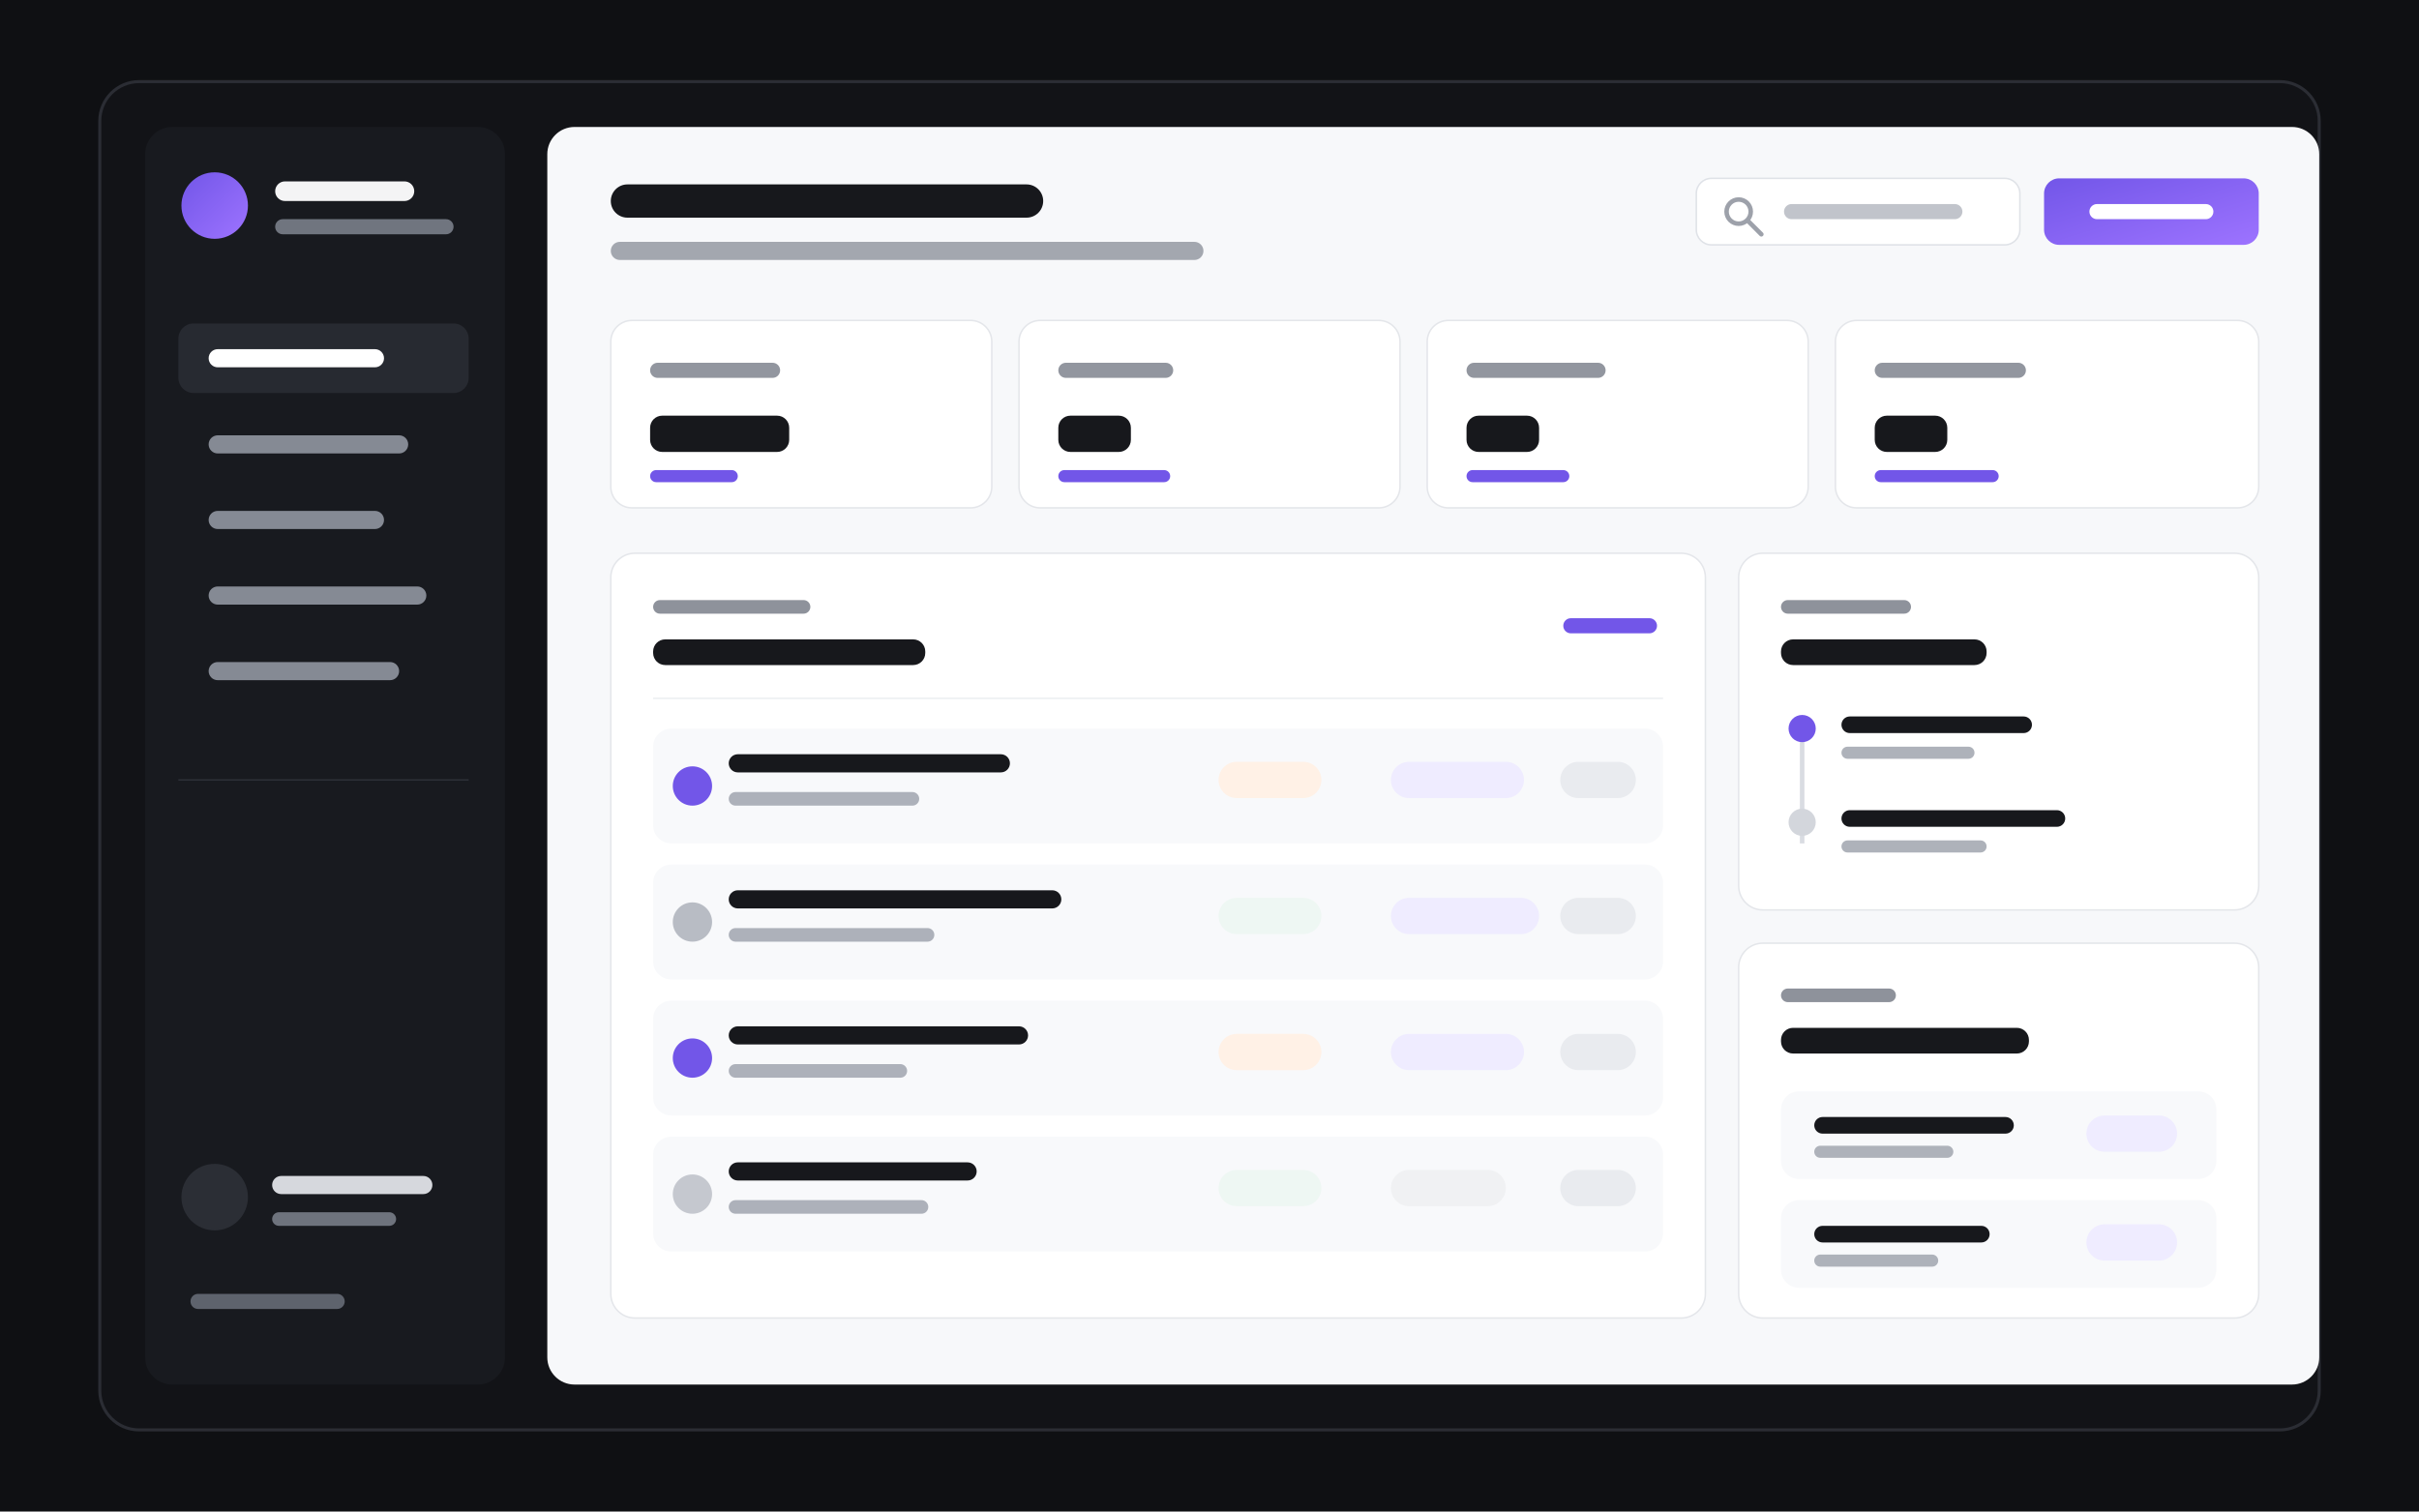
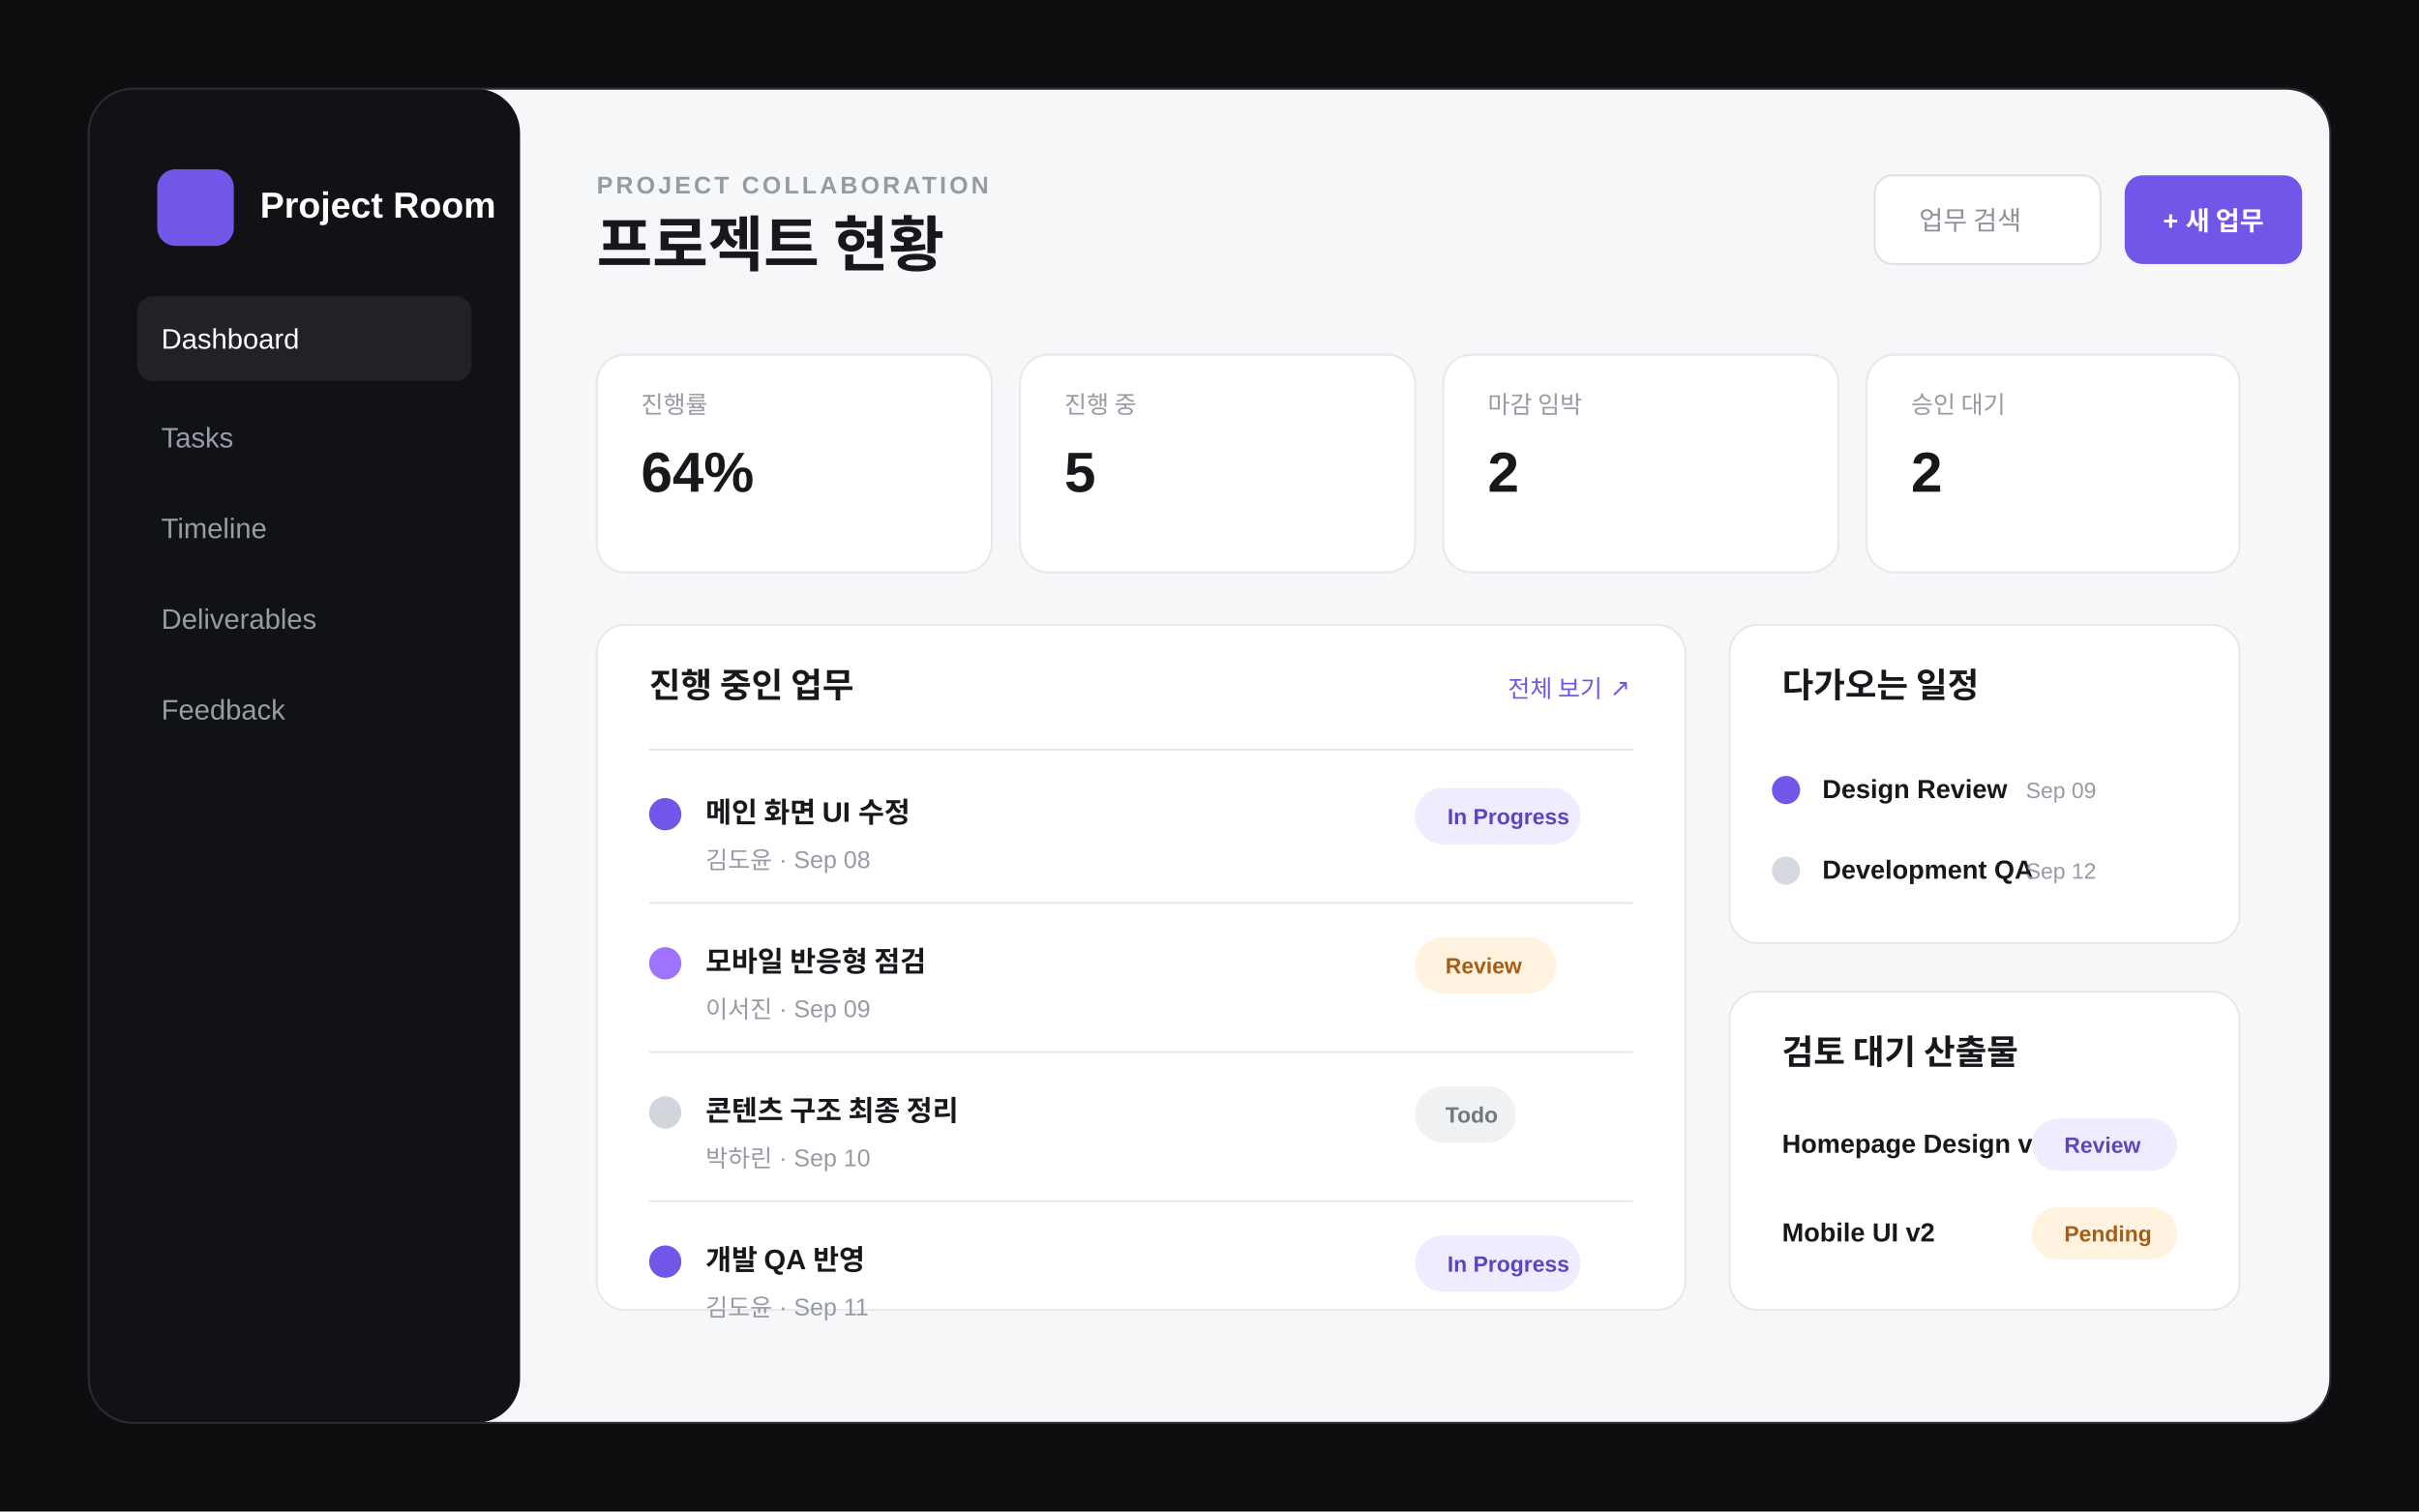
- <svg xmlns="http://www.w3.org/2000/svg" viewBox="0 0 1600 1000">
-   <defs>
-     <linearGradient id="accent" x1="0" y1="0" x2="1" y2="1">
-       <stop offset="0" stop-color="#7256e8" />
-       <stop offset="1" stop-color="#9d73ff" />
-     </linearGradient>
-   </defs>
-   <rect width="1600" height="1000" fill="#0f1013" />
-   <rect x="66" y="54" width="1468" height="892" rx="26" fill="#121317" stroke="#2b2d34" stroke-width="2" />
-   <rect x="96" y="84" width="238" height="832" rx="18" fill="#181a1f" />
-   <circle cx="142" cy="136" r="22" fill="url(#accent)" />
-   <rect x="182" y="120" width="92" height="13" rx="6.5" fill="#f4f4f5" />
-   <rect x="182" y="145" width="118" height="10" rx="5" fill="#70757f" />
-   <rect x="118" y="214" width="192" height="46" rx="10" fill="#272a31" />
-   <rect x="138" y="231" width="116" height="12" rx="6" fill="#fff" />
-   <g fill="#858a94">
-     <rect x="138" y="288" width="132" height="12" rx="6" />
-     <rect x="138" y="338" width="116" height="12" rx="6" />
-     <rect x="138" y="388" width="144" height="12" rx="6" />
-     <rect x="138" y="438" width="126" height="12" rx="6" />
+ <svg xmlns="http://www.w3.org/2000/svg" viewBox="0 0 1200 750" role="img" aria-labelledby="t d">
+   <rect width="1200" height="750" fill="#0e0e10" />
+   <rect x="44" y="44" width="1112" height="662" rx="22" fill="#f6f7f9" />
+   <rect x="44" y="44" width="214" height="662" rx="22" fill="#111216" />
+   <rect x="78" y="84" width="38" height="38" rx="9" fill="#7256e8" />
+   <text x="129" y="108" font-family="Arial,sans-serif" font-size="18" font-weight="700" fill="#fff">Project Room</text>
+   <g font-family="Arial,sans-serif" font-size="14" fill="#979ca6">
+     <text x="80" y="177">Dashboard</text>
+     <text x="80" y="222">Tasks</text>
+     <text x="80" y="267">Timeline</text>
+     <text x="80" y="312">Deliverables</text>
+     <text x="80" y="357">Feedback</text>
  </g>
-   <line x1="118" y1="516" x2="310" y2="516" stroke="#2d3037" />
-   <circle cx="142" cy="792" r="22" fill="#2b2e35" />
-   <rect x="180" y="778" width="106" height="12" rx="6" fill="#d6d8dd" />
-   <rect x="180" y="802" width="82" height="9" rx="4.5" fill="#6e737d" />
-   <rect x="126" y="856" width="102" height="10" rx="5" fill="#5e636d" />
-   <rect x="362" y="84" width="1172" height="832" rx="18" fill="#f7f8fa" />
-   <rect x="404" y="122" width="286" height="22" rx="11" fill="#17181c" />
-   <rect x="404" y="160" width="392" height="12" rx="6" fill="#a3a7af" />
-   <rect x="1122" y="118" width="214" height="44" rx="10" fill="#fff" stroke="#dfe2e7" />
-   <circle cx="1150" cy="140" r="8" fill="none" stroke="#9da1aa" stroke-width="3" />
-   <line x1="1156" y1="146" x2="1165" y2="155" stroke="#9da1aa" stroke-width="3" stroke-linecap="round" />
-   <rect x="1180" y="135" width="118" height="10" rx="5" fill="#c1c4cb" />
-   <rect x="1352" y="118" width="142" height="44" rx="10" fill="url(#accent)" />
-   <rect x="1382" y="135" width="82" height="10" rx="5" fill="#fff" />
+   <rect x="68" y="147" width="166" height="42" rx="8" fill="#202228" />
+   <text x="80" y="173" font-family="Arial,sans-serif" font-size="14" fill="#fff">Dashboard</text>
+   <text x="296" y="96" font-family="Arial,sans-serif" font-size="12" font-weight="700" fill="#969aa3" letter-spacing="1.5">PROJECT COLLABORATION</text>
+   <text x="296" y="132" font-family="Arial,sans-serif" font-size="30" font-weight="700" fill="#17181c">프로젝트 현황</text>
+   <rect x="930" y="87" width="112" height="44" rx="9" fill="#fff" stroke="#dfe1e6" />
+   <text x="952" y="114" font-family="Arial,sans-serif" font-size="13" fill="#8c9098">업무 검색</text>
+   <rect x="1054" y="87" width="88" height="44" rx="9" fill="#7256e8" />
+   <text x="1073" y="114" font-family="Arial,sans-serif" font-size="13" font-weight="700" fill="#fff">+ 새 업무</text>
  <g>
-     <rect x="404" y="212" width="252" height="124" rx="14" fill="#fff" stroke="#e4e6ea" />
-     <rect x="674" y="212" width="252" height="124" rx="14" fill="#fff" stroke="#e4e6ea" />
-     <rect x="944" y="212" width="252" height="124" rx="14" fill="#fff" stroke="#e4e6ea" />
-     <rect x="1214" y="212" width="280" height="124" rx="14" fill="#fff" stroke="#e4e6ea" />
+     <rect x="296" y="176" width="196" height="108" rx="14" fill="#fff" stroke="#e6e8ec" />
+     <text x="318" y="205" font-family="Arial,sans-serif" font-size="12" fill="#969aa3">진행률</text>
+     <text x="318" y="244" font-family="Arial,sans-serif" font-size="28" font-weight="700" fill="#17181c">64%</text>
+     <rect x="506" y="176" width="196" height="108" rx="14" fill="#fff" stroke="#e6e8ec" />
+     <text x="528" y="205" font-family="Arial,sans-serif" font-size="12" fill="#969aa3">진행 중</text>
+     <text x="528" y="244" font-family="Arial,sans-serif" font-size="28" font-weight="700" fill="#17181c">5</text>
+     <rect x="716" y="176" width="196" height="108" rx="14" fill="#fff" stroke="#e6e8ec" />
+     <text x="738" y="205" font-family="Arial,sans-serif" font-size="12" fill="#969aa3">마감 임박</text>
+     <text x="738" y="244" font-family="Arial,sans-serif" font-size="28" font-weight="700" fill="#17181c">2</text>
+     <rect x="926" y="176" width="185" height="108" rx="14" fill="#fff" stroke="#e6e8ec" />
+     <text x="948" y="205" font-family="Arial,sans-serif" font-size="12" fill="#969aa3">승인 대기</text>
+     <text x="948" y="244" font-family="Arial,sans-serif" font-size="28" font-weight="700" fill="#17181c">2</text>
  </g>
-   <g fill="#92969f">
-     <rect x="430" y="240" width="86" height="10" rx="5" />
-     <rect x="700" y="240" width="76" height="10" rx="5" />
-     <rect x="970" y="240" width="92" height="10" rx="5" />
-     <rect x="1240" y="240" width="100" height="10" rx="5" />
+   <rect x="296" y="310" width="540" height="340" rx="14" fill="#fff" stroke="#e6e8ec" />
+   <text x="322" y="346" font-family="Arial,sans-serif" font-size="17" font-weight="700" fill="#17181c">진행 중인 업무</text>
+   <text x="748" y="346" font-family="Arial,sans-serif" font-size="12" fill="#7256e8">전체 보기 ↗</text>
+   <line x1="322" y1="372" x2="810" y2="372" stroke="#e6e8ec" />
+   <g font-family="Arial,sans-serif">
+     <g transform="translate(322 408)">
+       <circle cx="8" cy="-4" r="8" fill="#7256e8" />
+       <text x="28" y="0" font-size="14" font-weight="700" fill="#17181c">메인 화면 UI 수정</text>
+       <text x="28" y="23" font-size="12" fill="#969aa3">김도윤 · Sep 08</text>
+       <rect x="380" y="-17" width="82" height="28" rx="14" fill="#efecff" />
+       <text x="396" y="1" font-size="11" font-weight="700" fill="#5d45bf">In Progress</text>
+     </g>
+     <line x1="322" y1="448" x2="810" y2="448" stroke="#e6e8ec" />
+     <g transform="translate(322 482)">
+       <circle cx="8" cy="-4" r="8" fill="#9d73ff" />
+       <text x="28" y="0" font-size="14" font-weight="700" fill="#17181c">모바일 반응형 점검</text>
+       <text x="28" y="23" font-size="12" fill="#969aa3">이서진 · Sep 09</text>
+       <rect x="380" y="-17" width="70" height="28" rx="14" fill="#fff2df" />
+       <text x="395" y="1" font-size="11" font-weight="700" fill="#a65d16">Review</text>
+     </g>
+     <line x1="322" y1="522" x2="810" y2="522" stroke="#e6e8ec" />
+     <g transform="translate(322 556)">
+       <circle cx="8" cy="-4" r="8" fill="#d2d5db" />
+       <text x="28" y="0" font-size="14" font-weight="700" fill="#17181c">콘텐츠 구조 최종 정리</text>
+       <text x="28" y="23" font-size="12" fill="#969aa3">박하린 · Sep 10</text>
+       <rect x="380" y="-17" width="50" height="28" rx="14" fill="#f0f1f3" />
+       <text x="395" y="1" font-size="11" font-weight="700" fill="#737780">Todo</text>
+     </g>
+     <line x1="322" y1="596" x2="810" y2="596" stroke="#e6e8ec" />
+     <g transform="translate(322 630)">
+       <circle cx="8" cy="-4" r="8" fill="#7256e8" />
+       <text x="28" y="0" font-size="14" font-weight="700" fill="#17181c">개발 QA 반영</text>
+       <text x="28" y="23" font-size="12" fill="#969aa3">김도윤 · Sep 11</text>
+       <rect x="380" y="-17" width="82" height="28" rx="14" fill="#efecff" />
+       <text x="396" y="1" font-size="11" font-weight="700" fill="#5d45bf">In Progress</text>
+     </g>
  </g>
-   <g fill="#17181c">
-     <rect x="430" y="275" width="92" height="24" rx="8" />
-     <rect x="700" y="275" width="48" height="24" rx="8" />
-     <rect x="970" y="275" width="48" height="24" rx="8" />
-     <rect x="1240" y="275" width="48" height="24" rx="8" />
+   <rect x="858" y="310" width="253" height="158" rx="14" fill="#fff" stroke="#e6e8ec" />
+   <text x="884" y="346" font-family="Arial,sans-serif" font-size="17" font-weight="700" fill="#17181c">다가오는 일정</text>
+   <g font-family="Arial,sans-serif">
+     <circle cx="886" cy="392" r="7" fill="#7256e8" />
+     <text x="904" y="396" font-size="13" font-weight="700" fill="#17181c">Design Review</text>
+     <text x="1005" y="396" font-size="11" fill="#969aa3">Sep 09</text>
+     <circle cx="886" cy="432" r="7" fill="#d6d9df" />
+     <text x="904" y="436" font-size="13" font-weight="700" fill="#17181c">Development QA</text>
+     <text x="1005" y="436" font-size="11" fill="#969aa3">Sep 12</text>
  </g>
-   <g fill="#7256e8">
-     <rect x="430" y="311" width="58" height="8" rx="4" />
-     <rect x="700" y="311" width="74" height="8" rx="4" />
-     <rect x="970" y="311" width="68" height="8" rx="4" />
-     <rect x="1240" y="311" width="82" height="8" rx="4" />
+   <rect x="858" y="492" width="253" height="158" rx="14" fill="#fff" stroke="#e6e8ec" />
+   <text x="884" y="528" font-family="Arial,sans-serif" font-size="17" font-weight="700" fill="#17181c">검토 대기 산출물</text>
+   <g font-family="Arial,sans-serif">
+     <text x="884" y="572" font-size="13" font-weight="700" fill="#17181c">Homepage Design v3</text>
+     <rect x="1008" y="555" width="72" height="26" rx="13" fill="#efecff" />
+     <text x="1024" y="572" font-size="11" font-weight="700" fill="#5d45bf">Review</text>
+     <text x="884" y="616" font-size="13" font-weight="700" fill="#17181c">Mobile UI v2</text>
+     <rect x="1008" y="599" width="72" height="26" rx="13" fill="#fff2df" />
+     <text x="1024" y="616" font-size="11" font-weight="700" fill="#a65d16">Pending</text>
  </g>
-   <rect x="404" y="366" width="724" height="506" rx="16" fill="#fff" stroke="#e4e6ea" />
-   <rect x="432" y="397" width="104" height="9" rx="4.5" fill="#8e929b" />
-   <rect x="432" y="423" width="180" height="17" rx="8" fill="#17181c" />
-   <rect x="1034" y="409" width="62" height="10" rx="5" fill="#7256e8" />
-   <line x1="432" y1="462" x2="1100" y2="462" stroke="#eceef2" />
-   <g>
-     <rect x="432" y="482" width="668" height="76" rx="12" fill="#f8f9fb" />
-     <circle cx="458" cy="520" r="13" fill="#7256e8" />
-     <rect x="482" y="499" width="186" height="12" rx="6" fill="#17181c" />
-     <rect x="482" y="524" width="126" height="9" rx="4.5" fill="#adb1ba" />
-     <rect x="806" y="504" width="68" height="24" rx="12" fill="#fff1e6" />
-     <rect x="920" y="504" width="88" height="24" rx="12" fill="#efecff" />
-     <rect x="1032" y="504" width="50" height="24" rx="12" fill="#e9ebef" />
-   </g>
-   <g>
-     <rect x="432" y="572" width="668" height="76" rx="12" fill="#f8f9fb" />
-     <circle cx="458" cy="610" r="13" fill="#b8bcc4" />
-     <rect x="482" y="589" width="220" height="12" rx="6" fill="#17181c" />
-     <rect x="482" y="614" width="136" height="9" rx="4.5" fill="#adb1ba" />
-     <rect x="806" y="594" width="68" height="24" rx="12" fill="#eef7f3" />
-     <rect x="920" y="594" width="98" height="24" rx="12" fill="#efecff" />
-     <rect x="1032" y="594" width="50" height="24" rx="12" fill="#e9ebef" />
-   </g>
-   <g>
-     <rect x="432" y="662" width="668" height="76" rx="12" fill="#f8f9fb" />
-     <circle cx="458" cy="700" r="13" fill="#7256e8" />
-     <rect x="482" y="679" width="198" height="12" rx="6" fill="#17181c" />
-     <rect x="482" y="704" width="118" height="9" rx="4.5" fill="#adb1ba" />
-     <rect x="806" y="684" width="68" height="24" rx="12" fill="#fff1e6" />
-     <rect x="920" y="684" width="88" height="24" rx="12" fill="#efecff" />
-     <rect x="1032" y="684" width="50" height="24" rx="12" fill="#e9ebef" />
-   </g>
-   <g>
-     <rect x="432" y="752" width="668" height="76" rx="12" fill="#f8f9fb" />
-     <circle cx="458" cy="790" r="13" fill="#c5c8cf" />
-     <rect x="482" y="769" width="164" height="12" rx="6" fill="#17181c" />
-     <rect x="482" y="794" width="132" height="9" rx="4.5" fill="#adb1ba" />
-     <rect x="806" y="774" width="68" height="24" rx="12" fill="#eef7f3" />
-     <rect x="920" y="774" width="76" height="24" rx="12" fill="#f0f1f3" />
-     <rect x="1032" y="774" width="50" height="24" rx="12" fill="#e9ebef" />
-   </g>
-   <rect x="1150" y="366" width="344" height="236" rx="16" fill="#fff" stroke="#e4e6ea" />
-   <rect x="1178" y="397" width="86" height="9" rx="4.5" fill="#8e929b" />
-   <rect x="1178" y="423" width="136" height="17" rx="8" fill="#17181c" />
-   <line x1="1192" y1="474" x2="1192" y2="558" stroke="#d9dce2" stroke-width="3" />
-   <circle cx="1192" cy="482" r="9" fill="#7256e8" />
-   <rect x="1218" y="474" width="126" height="11" rx="5.5" fill="#17181c" />
-   <rect x="1218" y="494" width="88" height="8" rx="4" fill="#aeb2ba" />
-   <circle cx="1192" cy="544" r="9" fill="#d3d6dc" />
-   <rect x="1218" y="536" width="148" height="11" rx="5.5" fill="#17181c" />
-   <rect x="1218" y="556" width="96" height="8" rx="4" fill="#aeb2ba" />
-   <rect x="1150" y="624" width="344" height="248" rx="16" fill="#fff" stroke="#e4e6ea" />
-   <rect x="1178" y="654" width="76" height="9" rx="4.5" fill="#8e929b" />
-   <rect x="1178" y="680" width="164" height="17" rx="8" fill="#17181c" />
-   <rect x="1178" y="722" width="288" height="58" rx="12" fill="#f8f9fb" />
-   <rect x="1200" y="739" width="132" height="11" rx="5.5" fill="#17181c" />
-   <rect x="1200" y="758" width="92" height="8" rx="4" fill="#aeb2ba" />
-   <rect x="1380" y="738" width="60" height="24" rx="12" fill="#efecff" />
-   <rect x="1178" y="794" width="288" height="58" rx="12" fill="#f8f9fb" />
-   <rect x="1200" y="811" width="116" height="11" rx="5.5" fill="#17181c" />
-   <rect x="1200" y="830" width="82" height="8" rx="4" fill="#aeb2ba" />
-   <rect x="1380" y="810" width="60" height="24" rx="12" fill="#efecff" />
+   <rect x="44" y="44" width="1112" height="662" rx="22" fill="none" stroke="#2b2b30" />
</svg>
